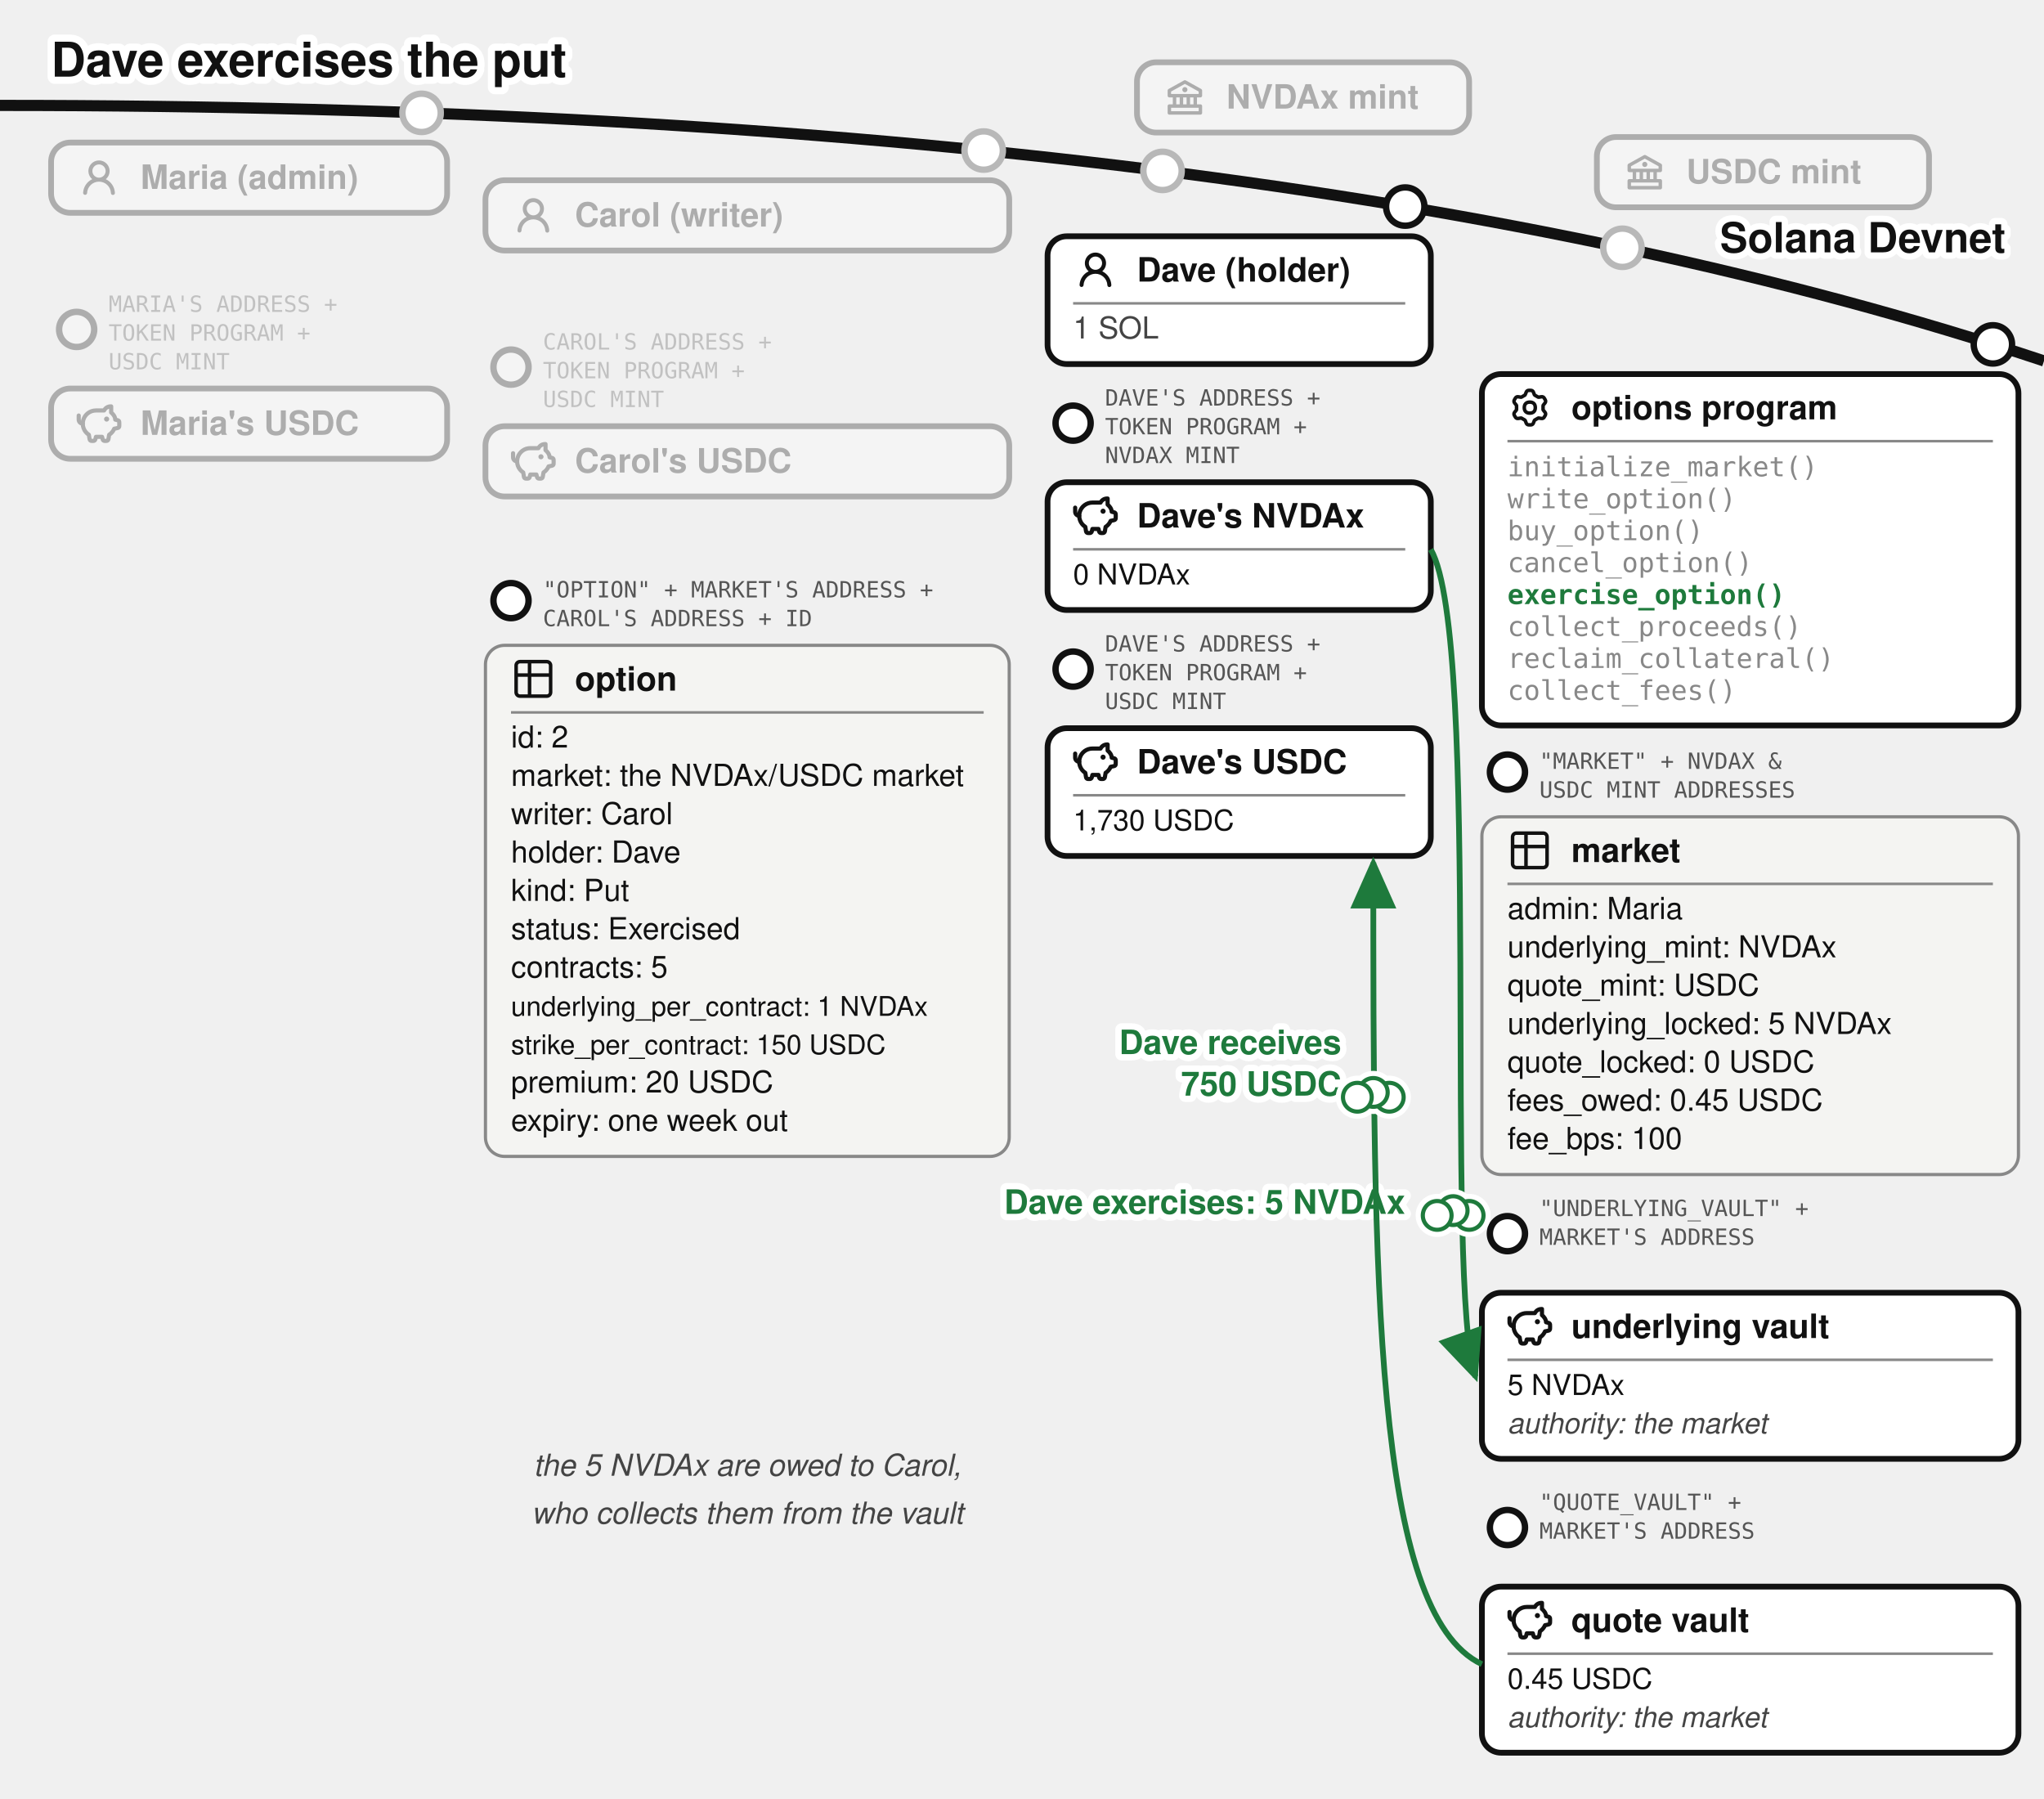
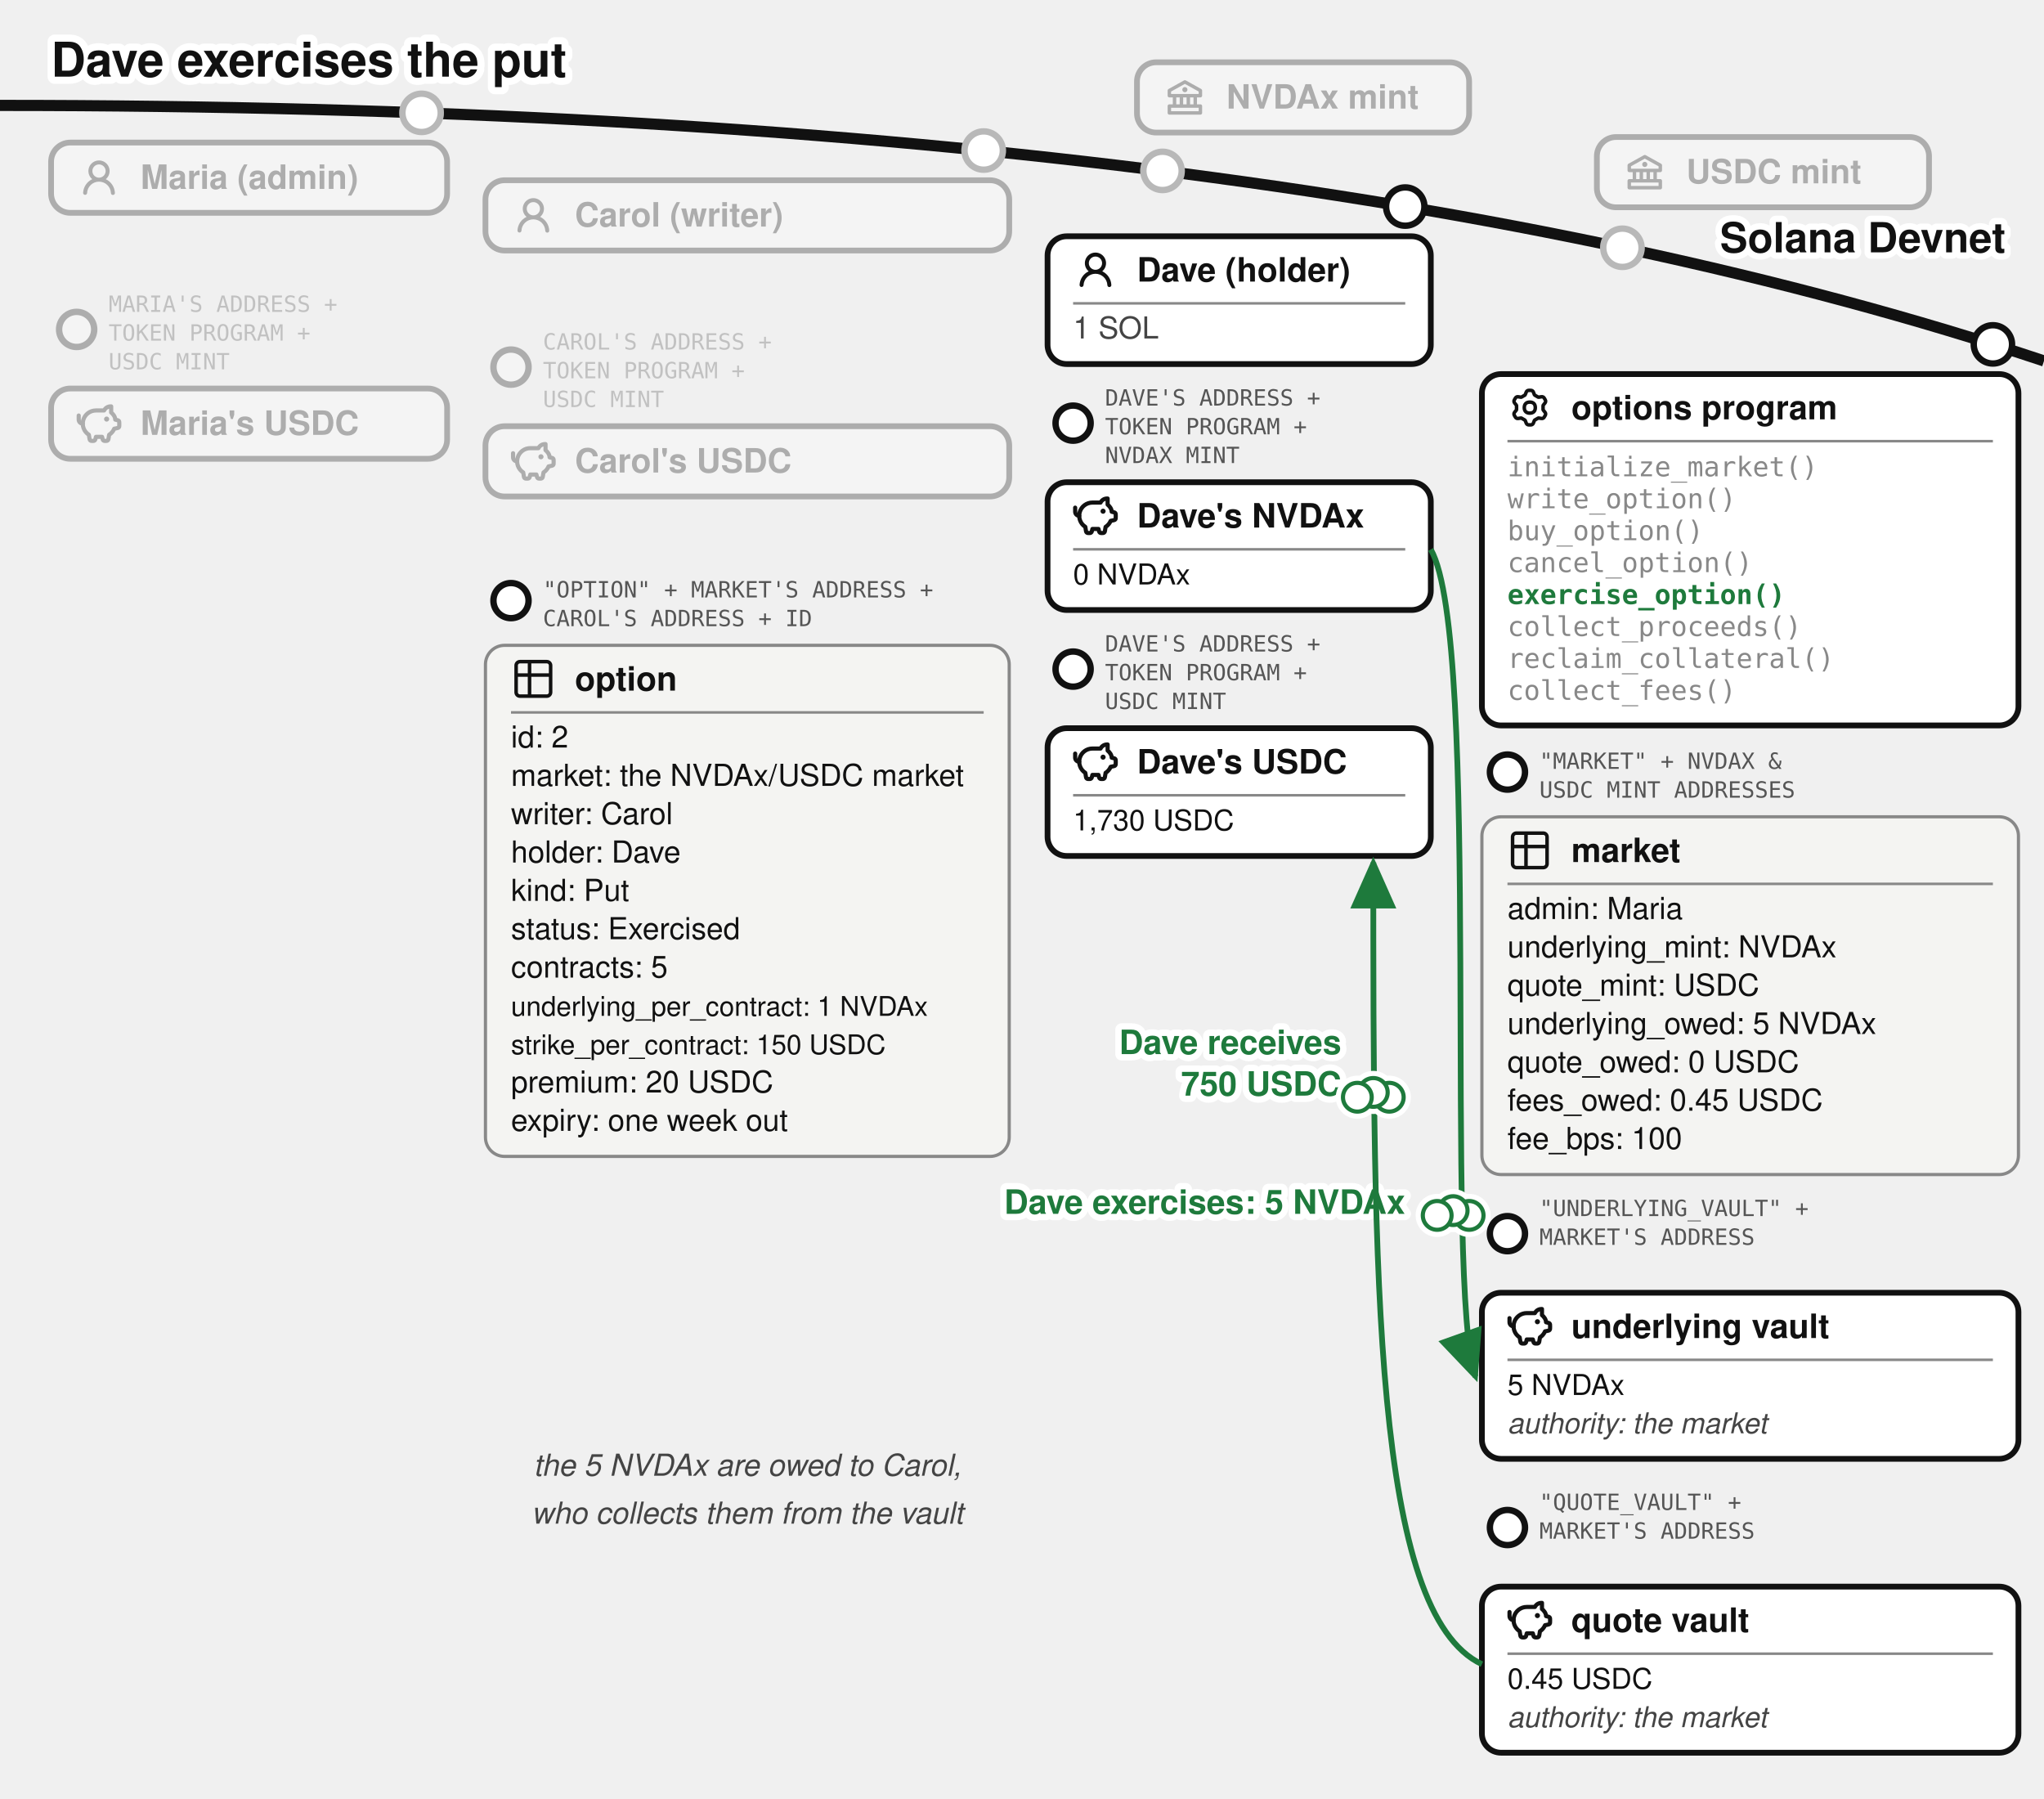
<svg xmlns="http://www.w3.org/2000/svg" viewBox="0 0 640 563" font-family="'Denim INK', Helvetica, Arial, sans-serif" fill="#111">
  <text stroke="#fff" stroke-width="4.5" paint-order="stroke" stroke-linejoin="round" x="16" y="24" font-size="15" font-weight="bold">Dave exercises the put</text>
  <defs>
    <marker id="opt-arr" markerWidth="9" markerHeight="8" refX="8" refY="4" orient="auto">
      <path d="M0,0 L9,4 L0,8 z" fill="#1e7a3c" />
    </marker>
    <marker id="opt-arrg" markerWidth="9" markerHeight="8" refX="8" refY="4" orient="auto">
      <path d="M0,0 L9,4 L0,8 z" fill="#777" />
    </marker>
  </defs>
  <path d="M 0,33 Q 400,33 640,113" fill="none" stroke="#111" stroke-width="3.5" />
  <text stroke="#fff" stroke-width="4" paint-order="stroke" stroke-linejoin="round" x="628" y="79" font-size="13" font-weight="bold" text-anchor="end">Solana Devnet</text>
  <circle cx="364" cy="53.5" r="7" fill="#fff" />
  <g opacity="0.3">
    <circle cx="364" cy="53.5" r="6" fill="#fff" stroke="#111" stroke-width="2" />
    <rect x="356" y="19.5" width="104" height="22" rx="6" fill="#fff" stroke="#111" stroke-width="1.8" />
    <g transform="translate(364,23.5)">
      <g transform="translate(0.52,0.519) scale(0.54)" fill="#111">
        <path d="m21.49 7.13l-9-5a.99.99 0 0 0-.97 0l-9.01 5C2.19 7.31 2 7.64 2 8v3c0 .55.45 1 1 1h2v4H3c-.55 0-1 .45-1 1v4c0 .55.45 1 1 1h18c.55 0 1-.45 1-1v-4c0-.55-.45-1-1-1h-2v-4h2c.55 0 1-.45 1-1V8a1 1 0 0 0-.51-.87M7 12h2v4H7zm6 0v4h-2v-4zm7 6v2H4v-2zm-3-2h-2v-4h2zm3-6H4V8.59l8-4.44l8 4.44z" />
        <path d="M12 6a1.5 1.5 0 1 0 0 3a1.5 1.5 0 1 0 0-3" />
      </g>
    </g>
    <text x="384" y="34" font-size="10.5" font-weight="bold">NVDAx mint</text>
  </g>
  <circle cx="508" cy="77.57" r="7" fill="#fff" />
  <g opacity="0.3">
    <circle cx="508" cy="77.57" r="6" fill="#fff" stroke="#111" stroke-width="2" />
    <rect x="500" y="42.9" width="104" height="22" rx="6" fill="#fff" stroke="#111" stroke-width="1.8" />
    <g transform="translate(508,46.9)">
      <g transform="translate(0.52,0.519) scale(0.54)" fill="#111">
        <path d="m21.49 7.13l-9-5a.99.99 0 0 0-.97 0l-9.01 5C2.19 7.31 2 7.64 2 8v3c0 .55.45 1 1 1h2v4H3c-.55 0-1 .45-1 1v4c0 .55.45 1 1 1h18c.55 0 1-.45 1-1v-4c0-.55-.45-1-1-1h-2v-4h2c.55 0 1-.45 1-1V8a1 1 0 0 0-.51-.87M7 12h2v4H7zm6 0v4h-2v-4zm7 6v2H4v-2zm-3-2h-2v-4h2zm3-6H4V8.59l8-4.44l8 4.44z" />
        <path d="M12 6a1.5 1.5 0 1 0 0 3a1.5 1.5 0 1 0 0-3" />
      </g>
    </g>
    <text x="528" y="57.4" font-size="10.5" font-weight="bold">USDC mint</text>
  </g>
  <circle cx="132" cy="35.33" r="7" fill="#fff" />
  <g opacity="0.3">
    <circle cx="132" cy="35.33" r="6" fill="#fff" stroke="#111" stroke-width="2" />
    <rect x="16" y="44.63" width="124" height="22" rx="6" fill="#fff" stroke="#111" stroke-width="1.8" />
    <g transform="translate(24,48.63)">
      <g transform="translate(0.36,0.767) scale(0.8301)" fill="#111">
        <path d="M10.561 8.073a6 6 0 0 1 3.432 5.142a.75.75 0 1 1-1.498.07a4.5 4.5 0 0 0-8.99 0a.75.75 0 0 1-1.498-.07a6 6 0 0 1 3.431-5.142a3.999 3.999 0 1 1 5.123 0M10.5 5a2.5 2.5 0 1 0-5 0a2.5 2.5 0 0 0 5 0" />
      </g>
    </g>
    <text x="44" y="59.13" font-size="10.5" font-weight="bold">Maria (admin)</text>
  </g>
  <g opacity="0.3">
    <circle cx="24" cy="103.13" r="5.5" fill="#fff" stroke="#111" stroke-width="2" />
    <text x="34" y="97.63" font-size="7" font-family="'DejaVu Sans Mono', monospace" fill="#555">MARIA'S ADDRESS +</text>
    <text x="34" y="106.63" font-size="7" font-family="'DejaVu Sans Mono', monospace" fill="#555">TOKEN PROGRAM +</text>
    <text x="34" y="115.63" font-size="7" font-family="'DejaVu Sans Mono', monospace" fill="#555">USDC MINT</text>
    <rect x="16" y="121.63" width="124" height="22" rx="6" fill="#fff" stroke="#111" stroke-width="1.8" />
    <g transform="translate(24,125.63)">
      <g transform="translate(-0.624,-0.624) scale(0.6353)" fill="none" stroke="#111" stroke-linecap="round" stroke-linejoin="round" stroke-width="2.047">
        <path d="M14.5 5.5h-4A6.5 6.5 0 0 0 7 17.478l.288 1.738c.07.423.105.635.202.798a1 1 0 0 0 .49.416c.178.07.392.07.822.07c.397 0 .596 0 .764-.062a1 1 0 0 0 .479-.374c.1-.148.15-.34.246-.727l.209-.837h3l.21.837c.096.386.144.58.245.727a1 1 0 0 0 .479.374c.168.062.367.062.764.062c.43 0 .644 0 .821-.07a1 1 0 0 0 .49-.416c.098-.163.133-.375.203-.798L17 17.478a6.5 6.5 0 0 0 2.502-2.978l.89-.178c.77-.154 1.155-.231 1.381-.508c.227-.276.227-.669.227-1.453v-.3c0-.75 0-1.124-.212-1.396c-.212-.27-.575-.362-1.303-.544L20 10c0-1.5-1.167-2.833-2-3.5v-3h-.264c-1.37 0-2.623.774-3.236 2" />
        <path d="M15.875 9.75h-.125m.25 0a.25.25 0 1 1-.5 0a.25.25 0 0 1 .5 0M2 8v2a2 2 0 0 0 2 2" />
      </g>
    </g>
    <text x="44" y="136.13" font-size="10.5" font-weight="bold">Maria's USDC</text>
  </g>
  <circle cx="308" cy="47.13" r="7" fill="#fff" />
  <g opacity="0.3">
    <circle cx="308" cy="47.13" r="6" fill="#fff" stroke="#111" stroke-width="2" />
    <rect x="152" y="56.43" width="164" height="22" rx="6" fill="#fff" stroke="#111" stroke-width="1.8" />
    <g transform="translate(160,60.43)">
      <g transform="translate(0.36,0.767) scale(0.8301)" fill="#111">
        <path d="M10.561 8.073a6 6 0 0 1 3.432 5.142a.75.75 0 1 1-1.498.07a4.5 4.5 0 0 0-8.99 0a.75.75 0 0 1-1.498-.07a6 6 0 0 1 3.431-5.142a3.999 3.999 0 1 1 5.123 0M10.5 5a2.5 2.5 0 1 0-5 0a2.5 2.5 0 0 0 5 0" />
      </g>
    </g>
    <text x="180" y="70.93" font-size="10.5" font-weight="bold">Carol (writer)</text>
  </g>
  <g opacity="0.3">
    <circle cx="160" cy="114.93" r="5.5" fill="#fff" stroke="#111" stroke-width="2" />
    <text x="170" y="109.43" font-size="7" font-family="'DejaVu Sans Mono', monospace" fill="#555">CAROL'S ADDRESS +</text>
    <text x="170" y="118.43" font-size="7" font-family="'DejaVu Sans Mono', monospace" fill="#555">TOKEN PROGRAM +</text>
    <text x="170" y="127.43" font-size="7" font-family="'DejaVu Sans Mono', monospace" fill="#555">USDC MINT</text>
    <rect x="152" y="133.43" width="164" height="22" rx="6" fill="#fff" stroke="#111" stroke-width="1.8" />
    <g transform="translate(160,137.43)">
      <g transform="translate(-0.624,-0.624) scale(0.6353)" fill="none" stroke="#111" stroke-linecap="round" stroke-linejoin="round" stroke-width="2.047">
        <path d="M14.5 5.5h-4A6.5 6.5 0 0 0 7 17.478l.288 1.738c.07.423.105.635.202.798a1 1 0 0 0 .49.416c.178.07.392.07.822.07c.397 0 .596 0 .764-.062a1 1 0 0 0 .479-.374c.1-.148.15-.34.246-.727l.209-.837h3l.21.837c.096.386.144.58.245.727a1 1 0 0 0 .479.374c.168.062.367.062.764.062c.43 0 .644 0 .821-.07a1 1 0 0 0 .49-.416c.098-.163.133-.375.203-.798L17 17.478a6.5 6.5 0 0 0 2.502-2.978l.89-.178c.77-.154 1.155-.231 1.381-.508c.227-.276.227-.669.227-1.453v-.3c0-.75 0-1.124-.212-1.396c-.212-.27-.575-.362-1.303-.544L20 10c0-1.5-1.167-2.833-2-3.5v-3h-.264c-1.37 0-2.623.774-3.236 2" />
        <path d="M15.875 9.75h-.125m.25 0a.25.25 0 1 1-.5 0a.25.25 0 0 1 .5 0M2 8v2a2 2 0 0 0 2 2" />
      </g>
    </g>
    <text x="180" y="147.93" font-size="10.5" font-weight="bold">Carol's USDC</text>
  </g>
  <g>
    <circle cx="160" cy="188.03" r="5.5" fill="#fff" stroke="#111" stroke-width="2" />
    <text x="170" y="187.03" font-size="7" font-family="'DejaVu Sans Mono', monospace" fill="#555">"OPTION" + MARKET'S ADDRESS +</text>
    <text x="170" y="196.03" font-size="7" font-family="'DejaVu Sans Mono', monospace" fill="#555">CAROL'S ADDRESS + ID</text>
    <rect x="152" y="202.03" width="164" height="160" rx="6" fill="#f4f4f2" stroke="#888" />
    <g transform="translate(160,205.53)">
      <g transform="translate(-0.195,-0.195) scale(0.6)" fill="none" stroke="#111" stroke-linecap="round" stroke-linejoin="round" stroke-width="1.843">
        <path d="M3 5a2 2 0 0 1 2-2h14a2 2 0 0 1 2 2v14a2 2 0 0 1-2 2H5a2 2 0 0 1-2-2zm0 5h18M10 3v18" />
      </g>
    </g>
    <text x="180" y="216.205" font-size="10.5" font-weight="bold">option</text>
    <line x1="160" y1="223.03" x2="308" y2="223.03" stroke="#888" stroke-width="0.8" />
    <text x="160" y="234.03" font-size="9.5">id: 2</text>
    <text x="160" y="246.03" font-size="9.5">market: the NVDAx/USDC market</text>
    <text x="160" y="258.03" font-size="9.5">writer: Carol</text>
    <text x="160" y="270.03" font-size="9.5">holder: Dave</text>
    <text x="160" y="282.03" font-size="9.5">kind: Put</text>
    <text x="160" y="294.03" font-size="9.5">status: Exercised</text>
    <text x="160" y="306.03" font-size="9.5">contracts: 5</text>
    <text x="160" y="318.03" font-size="8.5">underlying_per_contract: 1 NVDAx</text>
    <text x="160" y="330.03" font-size="8.5">strike_per_contract: 150 USDC</text>
    <text x="160" y="342.03" font-size="9.5">premium: 20 USDC</text>
    <text x="160" y="354.03" font-size="9.5">expiry: one week out</text>
  </g>
  <g>
    <circle cx="440" cy="64.67" r="6" fill="#fff" stroke="#111" stroke-width="2" />
    <rect x="328" y="73.97" width="120" height="40" rx="6" fill="#fff" stroke="#111" stroke-width="1.8" />
    <g transform="translate(336,77.47)">
      <g transform="translate(0.36,0.767) scale(0.8301)" fill="#111">
        <path d="M10.561 8.073a6 6 0 0 1 3.432 5.142a.75.75 0 1 1-1.498.07a4.5 4.5 0 0 0-8.99 0a.75.75 0 0 1-1.498-.07a6 6 0 0 1 3.431-5.142a3.999 3.999 0 1 1 5.123 0M10.5 5a2.5 2.5 0 1 0-5 0a2.5 2.5 0 0 0 5 0" />
      </g>
    </g>
    <text x="356" y="88.145" font-size="10.5" font-weight="bold">Dave (holder)</text>
    <line x1="336" y1="94.97" x2="440" y2="94.97" stroke="#888" stroke-width="0.8" />
    <text x="336" y="105.97" font-size="9.5" fill="#444">1 SOL</text>
  </g>
  <g>
    <circle cx="336" cy="132.47" r="5.5" fill="#fff" stroke="#111" stroke-width="2" />
    <text x="346" y="126.97" font-size="7" font-family="'DejaVu Sans Mono', monospace" fill="#555">DAVE'S ADDRESS +</text>
    <text x="346" y="135.97" font-size="7" font-family="'DejaVu Sans Mono', monospace" fill="#555">TOKEN PROGRAM +</text>
    <text x="346" y="144.97" font-size="7" font-family="'DejaVu Sans Mono', monospace" fill="#555">NVDAX MINT</text>
    <rect x="328" y="150.97" width="120" height="40" rx="6" fill="#fff" stroke="#111" stroke-width="1.8" />
    <g transform="translate(336,154.47)">
      <g transform="translate(-0.624,-0.624) scale(0.6353)" fill="none" stroke="#111" stroke-linecap="round" stroke-linejoin="round" stroke-width="2.047">
        <path d="M14.5 5.5h-4A6.5 6.5 0 0 0 7 17.478l.288 1.738c.07.423.105.635.202.798a1 1 0 0 0 .49.416c.178.07.392.07.822.07c.397 0 .596 0 .764-.062a1 1 0 0 0 .479-.374c.1-.148.15-.34.246-.727l.209-.837h3l.21.837c.096.386.144.58.245.727a1 1 0 0 0 .479.374c.168.062.367.062.764.062c.43 0 .644 0 .821-.07a1 1 0 0 0 .49-.416c.098-.163.133-.375.203-.798L17 17.478a6.5 6.5 0 0 0 2.502-2.978l.89-.178c.77-.154 1.155-.231 1.381-.508c.227-.276.227-.669.227-1.453v-.3c0-.75 0-1.124-.212-1.396c-.212-.27-.575-.362-1.303-.544L20 10c0-1.5-1.167-2.833-2-3.5v-3h-.264c-1.37 0-2.623.774-3.236 2" />
        <path d="M15.875 9.75h-.125m.25 0a.25.25 0 1 1-.5 0a.25.25 0 0 1 .5 0M2 8v2a2 2 0 0 0 2 2" />
      </g>
    </g>
    <text x="356" y="165.145" font-size="10.5" font-weight="bold">Dave's NVDAx</text>
    <line x1="336" y1="171.97" x2="440" y2="171.97" stroke="#888" stroke-width="0.8" />
    <text x="336" y="182.97" font-size="9">0 NVDAx</text>
  </g>
  <g>
    <circle cx="336" cy="209.47" r="5.5" fill="#fff" stroke="#111" stroke-width="2" />
    <text x="346" y="203.97" font-size="7" font-family="'DejaVu Sans Mono', monospace" fill="#555">DAVE'S ADDRESS +</text>
    <text x="346" y="212.97" font-size="7" font-family="'DejaVu Sans Mono', monospace" fill="#555">TOKEN PROGRAM +</text>
    <text x="346" y="221.97" font-size="7" font-family="'DejaVu Sans Mono', monospace" fill="#555">USDC MINT</text>
    <rect x="328" y="227.97" width="120" height="40" rx="6" fill="#fff" stroke="#111" stroke-width="1.8" />
    <g transform="translate(336,231.47)">
      <g transform="translate(-0.624,-0.624) scale(0.6353)" fill="none" stroke="#111" stroke-linecap="round" stroke-linejoin="round" stroke-width="2.047">
        <path d="M14.5 5.5h-4A6.5 6.5 0 0 0 7 17.478l.288 1.738c.07.423.105.635.202.798a1 1 0 0 0 .49.416c.178.07.392.07.822.07c.397 0 .596 0 .764-.062a1 1 0 0 0 .479-.374c.1-.148.15-.34.246-.727l.209-.837h3l.21.837c.096.386.144.58.245.727a1 1 0 0 0 .479.374c.168.062.367.062.764.062c.43 0 .644 0 .821-.07a1 1 0 0 0 .49-.416c.098-.163.133-.375.203-.798L17 17.478a6.5 6.5 0 0 0 2.502-2.978l.89-.178c.77-.154 1.155-.231 1.381-.508c.227-.276.227-.669.227-1.453v-.3c0-.75 0-1.124-.212-1.396c-.212-.27-.575-.362-1.303-.544L20 10c0-1.5-1.167-2.833-2-3.5v-3h-.264c-1.37 0-2.623.774-3.236 2" />
        <path d="M15.875 9.75h-.125m.25 0a.25.25 0 1 1-.5 0a.25.25 0 0 1 .5 0M2 8v2a2 2 0 0 0 2 2" />
      </g>
    </g>
    <text x="356" y="242.145" font-size="10.5" font-weight="bold">Dave's USDC</text>
    <line x1="336" y1="248.97" x2="440" y2="248.97" stroke="#888" stroke-width="0.8" />
    <text x="336" y="259.97" font-size="9">1,730 USDC</text>
  </g>
  <g>
    <circle cx="624" cy="107.81" r="6" fill="#fff" stroke="#111" stroke-width="2" />
    <rect x="464" y="117.11" width="168" height="110" rx="6" fill="#fff" stroke="#111" stroke-width="1.8" />
    <g transform="translate(472,120.61)">
      <g transform="translate(0.951,0.952) scale(0.864)" fill="none" stroke="#111" stroke-linecap="round" stroke-linejoin="round" stroke-width="1.28">
        <path d="M11.808 7.727c0 .05.017.1.048.14l.667.84a.96.96 0 0 1 .082 1.08l-.392.676a.96.96 0 0 1-.975.47l-1.063-.16a.23.23 0 0 0-.145.027l-1.26.727a.23.23 0 0 0-.096.112l-.392 1a.96.96 0 0 1-.893.611h-.782a.96.96 0 0 1-.893-.61l-.392-1a.23.23 0 0 0-.096-.113L3.967 10.8a.23.23 0 0 0-.145-.028l-1.063.162a.96.96 0 0 1-.976-.47l-.39-.677a.96.96 0 0 1 .08-1.08l.67-.84a.22.22 0 0 0 .05-.14V6.273c0-.05-.018-.1-.05-.14l-.67-.84a.96.96 0 0 1-.08-1.08l.39-.676a.96.96 0 0 1 .976-.47l1.06.16a.23.23 0 0 0 .145-.027l1.262-.73a.23.23 0 0 0 .096-.113l.394-.996A.96.96 0 0 1 6.61.75h.784a.96.96 0 0 1 .893.61l.392.997q.028.075.096.116l1.26.727a.23.23 0 0 0 .145.028l1.062-.162a.96.96 0 0 1 .976.47l.391.677a.96.96 0 0 1-.081 1.08l-.67.84a.22.22 0 0 0-.049.14v1.454Z" />
        <path d="M7 8.996c1.277 0 1.996-.719 1.996-1.996S8.277 5.004 7 5.004S5.004 5.723 5.004 7S5.723 8.996 7 8.996" />
      </g>
    </g>
    <text x="492" y="131.285" font-size="10.5" font-weight="bold">options program</text>
    <line x1="472" y1="138.11" x2="624" y2="138.11" stroke="#888" stroke-width="0.8" />
    <text x="472" y="149.11" font-size="8.5" font-family="'DejaVu Sans Mono', Menlo, monospace" fill="#888">initialize_market()</text>
    <text x="472" y="159.11" font-size="8.5" font-family="'DejaVu Sans Mono', Menlo, monospace" fill="#888">write_option()</text>
    <text x="472" y="169.11" font-size="8.5" font-family="'DejaVu Sans Mono', Menlo, monospace" fill="#888">buy_option()</text>
    <text x="472" y="179.11" font-size="8.5" font-family="'DejaVu Sans Mono', Menlo, monospace" fill="#888">cancel_option()</text>
    <text x="472" y="189.11" font-size="8.5" font-family="'DejaVu Sans Mono', Menlo, monospace" font-weight="bold" fill="#1e7a3c">exercise_option()</text>
    <text x="472" y="199.11" font-size="8.5" font-family="'DejaVu Sans Mono', Menlo, monospace" fill="#888">collect_proceeds()</text>
    <text x="472" y="209.11" font-size="8.5" font-family="'DejaVu Sans Mono', Menlo, monospace" fill="#888">reclaim_collateral()</text>
    <text x="472" y="219.11" font-size="8.5" font-family="'DejaVu Sans Mono', Menlo, monospace" fill="#888">collect_fees()</text>
  </g>
  <g>
    <circle cx="472" cy="241.71" r="5.5" fill="#fff" stroke="#111" stroke-width="2" />
    <text x="482" y="240.71" font-size="7" font-family="'DejaVu Sans Mono', monospace" fill="#555">"MARKET" + NVDAX &amp;</text>
    <text x="482" y="249.71" font-size="7" font-family="'DejaVu Sans Mono', monospace" fill="#555">USDC MINT ADDRESSES</text>
    <rect x="464" y="255.71" width="168" height="112" rx="6" fill="#f4f4f2" stroke="#888" />
    <g transform="translate(472,259.21)">
      <g transform="translate(-0.195,-0.195) scale(0.6)" fill="none" stroke="#111" stroke-linecap="round" stroke-linejoin="round" stroke-width="1.843">
        <path d="M3 5a2 2 0 0 1 2-2h14a2 2 0 0 1 2 2v14a2 2 0 0 1-2 2H5a2 2 0 0 1-2-2zm0 5h18M10 3v18" />
      </g>
    </g>
    <text x="492" y="269.885" font-size="10.5" font-weight="bold">market</text>
    <line x1="472" y1="276.71" x2="624" y2="276.71" stroke="#888" stroke-width="0.8" />
    <text x="472" y="287.71" font-size="9.5">admin: Maria</text>
    <text x="472" y="299.71" font-size="9.5">underlying_mint: NVDAx</text>
    <text x="472" y="311.71" font-size="9.5">quote_mint: USDC</text>
-     <text x="472" y="323.71" font-size="9.5">underlying_locked: 5 NVDAx</text>
-     <text x="472" y="335.71" font-size="9.5">quote_locked: 0 USDC</text>
+     <text x="472" y="323.71" font-size="9.5">underlying_owed: 5 NVDAx</text>
+     <text x="472" y="335.71" font-size="9.5">quote_owed: 0 USDC</text>
    <text x="472" y="347.71" font-size="9.5">fees_owed: 0.45 USDC</text>
    <text x="472" y="359.71" font-size="9.5">fee_bps: 100</text>
  </g>
  <g>
    <circle cx="472" cy="386.21" r="5.5" fill="#fff" stroke="#111" stroke-width="2" />
    <text x="482" y="380.71" font-size="7" font-family="'DejaVu Sans Mono', monospace" fill="#555">"UNDERLYING_VAULT" +</text>
    <text x="482" y="389.71" font-size="7" font-family="'DejaVu Sans Mono', monospace" fill="#555">MARKET'S ADDRESS</text>
    <text x="482" y="398.71" font-size="7" font-family="'DejaVu Sans Mono', monospace" fill="#555" />
    <rect x="464" y="404.71" width="168" height="52" rx="6" fill="#fff" stroke="#111" stroke-width="1.8" />
    <g transform="translate(472,408.21)">
      <g transform="translate(-0.624,-0.624) scale(0.6353)" fill="none" stroke="#111" stroke-linecap="round" stroke-linejoin="round" stroke-width="2.047">
        <path d="M14.5 5.5h-4A6.5 6.5 0 0 0 7 17.478l.288 1.738c.07.423.105.635.202.798a1 1 0 0 0 .49.416c.178.07.392.07.822.07c.397 0 .596 0 .764-.062a1 1 0 0 0 .479-.374c.1-.148.15-.34.246-.727l.209-.837h3l.21.837c.096.386.144.58.245.727a1 1 0 0 0 .479.374c.168.062.367.062.764.062c.43 0 .644 0 .821-.07a1 1 0 0 0 .49-.416c.098-.163.133-.375.203-.798L17 17.478a6.5 6.5 0 0 0 2.502-2.978l.89-.178c.77-.154 1.155-.231 1.381-.508c.227-.276.227-.669.227-1.453v-.3c0-.75 0-1.124-.212-1.396c-.212-.27-.575-.362-1.303-.544L20 10c0-1.5-1.167-2.833-2-3.5v-3h-.264c-1.37 0-2.623.774-3.236 2" />
        <path d="M15.875 9.75h-.125m.25 0a.25.25 0 1 1-.5 0a.25.25 0 0 1 .5 0M2 8v2a2 2 0 0 0 2 2" />
      </g>
    </g>
    <text x="492" y="418.885" font-size="10.5" font-weight="bold">underlying vault</text>
    <line x1="472" y1="425.71" x2="624" y2="425.71" stroke="#888" stroke-width="0.8" />
    <text x="472" y="436.71" font-size="9">5 NVDAx</text>
    <text x="472" y="448.71" font-size="9" font-style="italic" fill="#444">authority: the market</text>
  </g>
  <g>
    <circle cx="472" cy="478.21" r="5.5" fill="#fff" stroke="#111" stroke-width="2" />
    <text x="482" y="472.71" font-size="7" font-family="'DejaVu Sans Mono', monospace" fill="#555">"QUOTE_VAULT" +</text>
    <text x="482" y="481.71" font-size="7" font-family="'DejaVu Sans Mono', monospace" fill="#555">MARKET'S ADDRESS</text>
    <text x="482" y="490.71" font-size="7" font-family="'DejaVu Sans Mono', monospace" fill="#555" />
    <rect x="464" y="496.71" width="168" height="52" rx="6" fill="#fff" stroke="#111" stroke-width="1.8" />
    <g transform="translate(472,500.21)">
      <g transform="translate(-0.624,-0.624) scale(0.6353)" fill="none" stroke="#111" stroke-linecap="round" stroke-linejoin="round" stroke-width="2.047">
        <path d="M14.5 5.5h-4A6.5 6.5 0 0 0 7 17.478l.288 1.738c.07.423.105.635.202.798a1 1 0 0 0 .49.416c.178.07.392.07.822.07c.397 0 .596 0 .764-.062a1 1 0 0 0 .479-.374c.1-.148.15-.34.246-.727l.209-.837h3l.21.837c.096.386.144.58.245.727a1 1 0 0 0 .479.374c.168.062.367.062.764.062c.43 0 .644 0 .821-.07a1 1 0 0 0 .49-.416c.098-.163.133-.375.203-.798L17 17.478a6.5 6.5 0 0 0 2.502-2.978l.89-.178c.77-.154 1.155-.231 1.381-.508c.227-.276.227-.669.227-1.453v-.3c0-.75 0-1.124-.212-1.396c-.212-.27-.575-.362-1.303-.544L20 10c0-1.5-1.167-2.833-2-3.5v-3h-.264c-1.37 0-2.623.774-3.236 2" />
        <path d="M15.875 9.75h-.125m.25 0a.25.25 0 1 1-.5 0a.25.25 0 0 1 .5 0M2 8v2a2 2 0 0 0 2 2" />
      </g>
    </g>
    <text x="492" y="510.885" font-size="10.5" font-weight="bold">quote vault</text>
    <line x1="472" y1="517.71" x2="624" y2="517.71" stroke="#888" stroke-width="0.8" />
    <text x="472" y="528.71" font-size="9">0.45 USDC</text>
    <text x="472" y="540.71" font-size="9" font-style="italic" fill="#444">authority: the market</text>
  </g>
  <path d="M 448,172 C 464,200 452,403 462,431" fill="none" stroke="#1e7a3c" stroke-width="1.8" marker-end="url(#opt-arr)" />
  <text stroke="#fff" stroke-width="4" paint-order="stroke" stroke-linejoin="round" x="440" y="380" font-size="10.5" font-weight="bold" fill="#1e7a3c" text-anchor="end">Dave exercises: 5 NVDAx</text>
  <g class="coin" transform="translate(455,379)" fill="#fff">
    <g stroke="#fff" stroke-width="4.5">
      <circle cx="5" cy="1.5" r="4.5" />
      <circle cx="0" cy="0" r="4.5" />
      <circle cx="-5" cy="1.5" r="4.5" />
    </g>
    <g stroke="#1e7a3c" stroke-width="1.3">
      <circle cx="5" cy="1.5" r="4.5" />
      <circle cx="0" cy="0" r="4.5" />
      <circle cx="-5" cy="1.5" r="4.5" />
    </g>
  </g>
  <path d="M 464,521 C 430,505 430,400 430,270" fill="none" stroke="#1e7a3c" stroke-width="1.8" marker-end="url(#opt-arr)" />
  <text stroke="#fff" stroke-width="4" paint-order="stroke" stroke-linejoin="round" x="420" y="330" font-size="10.5" font-weight="bold" fill="#1e7a3c" text-anchor="end">Dave receives</text>
  <text stroke="#fff" stroke-width="4" paint-order="stroke" stroke-linejoin="round" x="420" y="343" font-size="10.5" font-weight="bold" fill="#1e7a3c" text-anchor="end">750 USDC</text>
  <g class="coin" transform="translate(430,342)" fill="#fff">
    <g stroke="#fff" stroke-width="4.5">
      <circle cx="5" cy="1.5" r="4.5" />
      <circle cx="0" cy="0" r="4.5" />
      <circle cx="-5" cy="1.5" r="4.5" />
    </g>
    <g stroke="#1e7a3c" stroke-width="1.3">
      <circle cx="5" cy="1.5" r="4.5" />
      <circle cx="0" cy="0" r="4.5" />
      <circle cx="-5" cy="1.5" r="4.5" />
    </g>
  </g>
  <text x="234" y="462" font-size="9.5" fill="#444" font-style="italic" text-anchor="middle">the 5 NVDAx are owed to Carol,</text>
  <text x="234" y="477" font-size="9.5" fill="#444" font-style="italic" text-anchor="middle">who collects them from the vault</text>
</svg>
